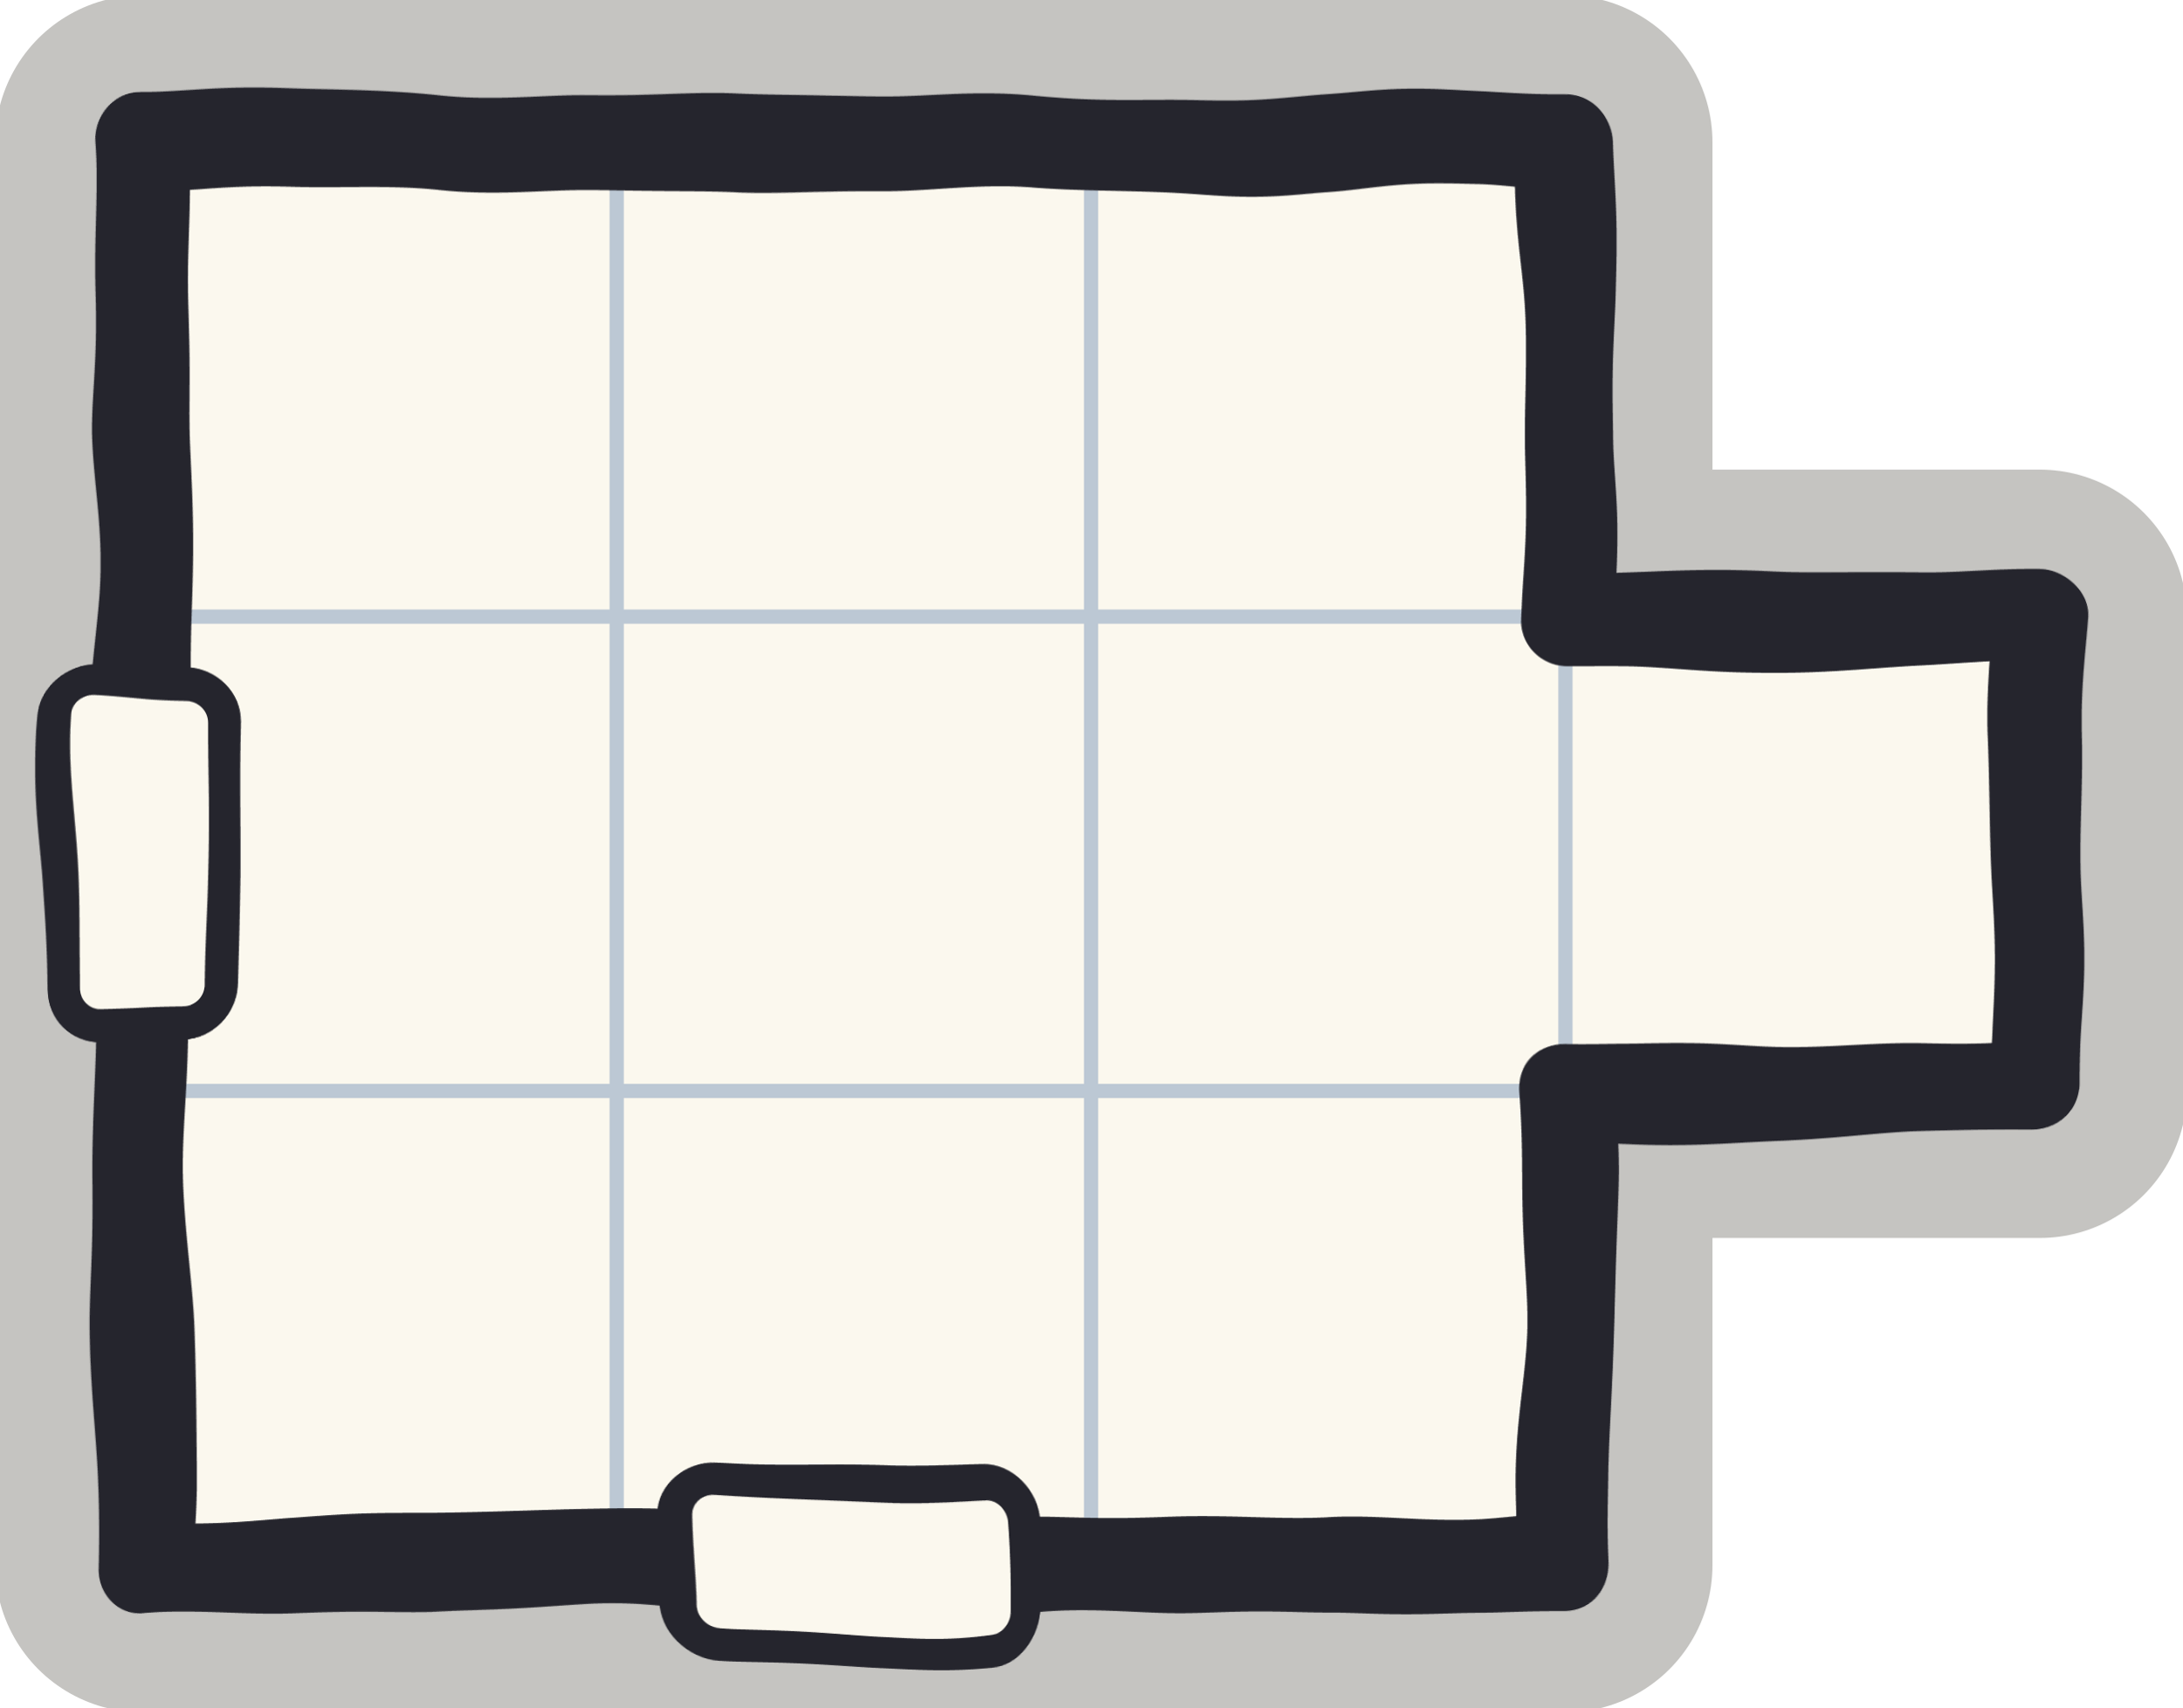
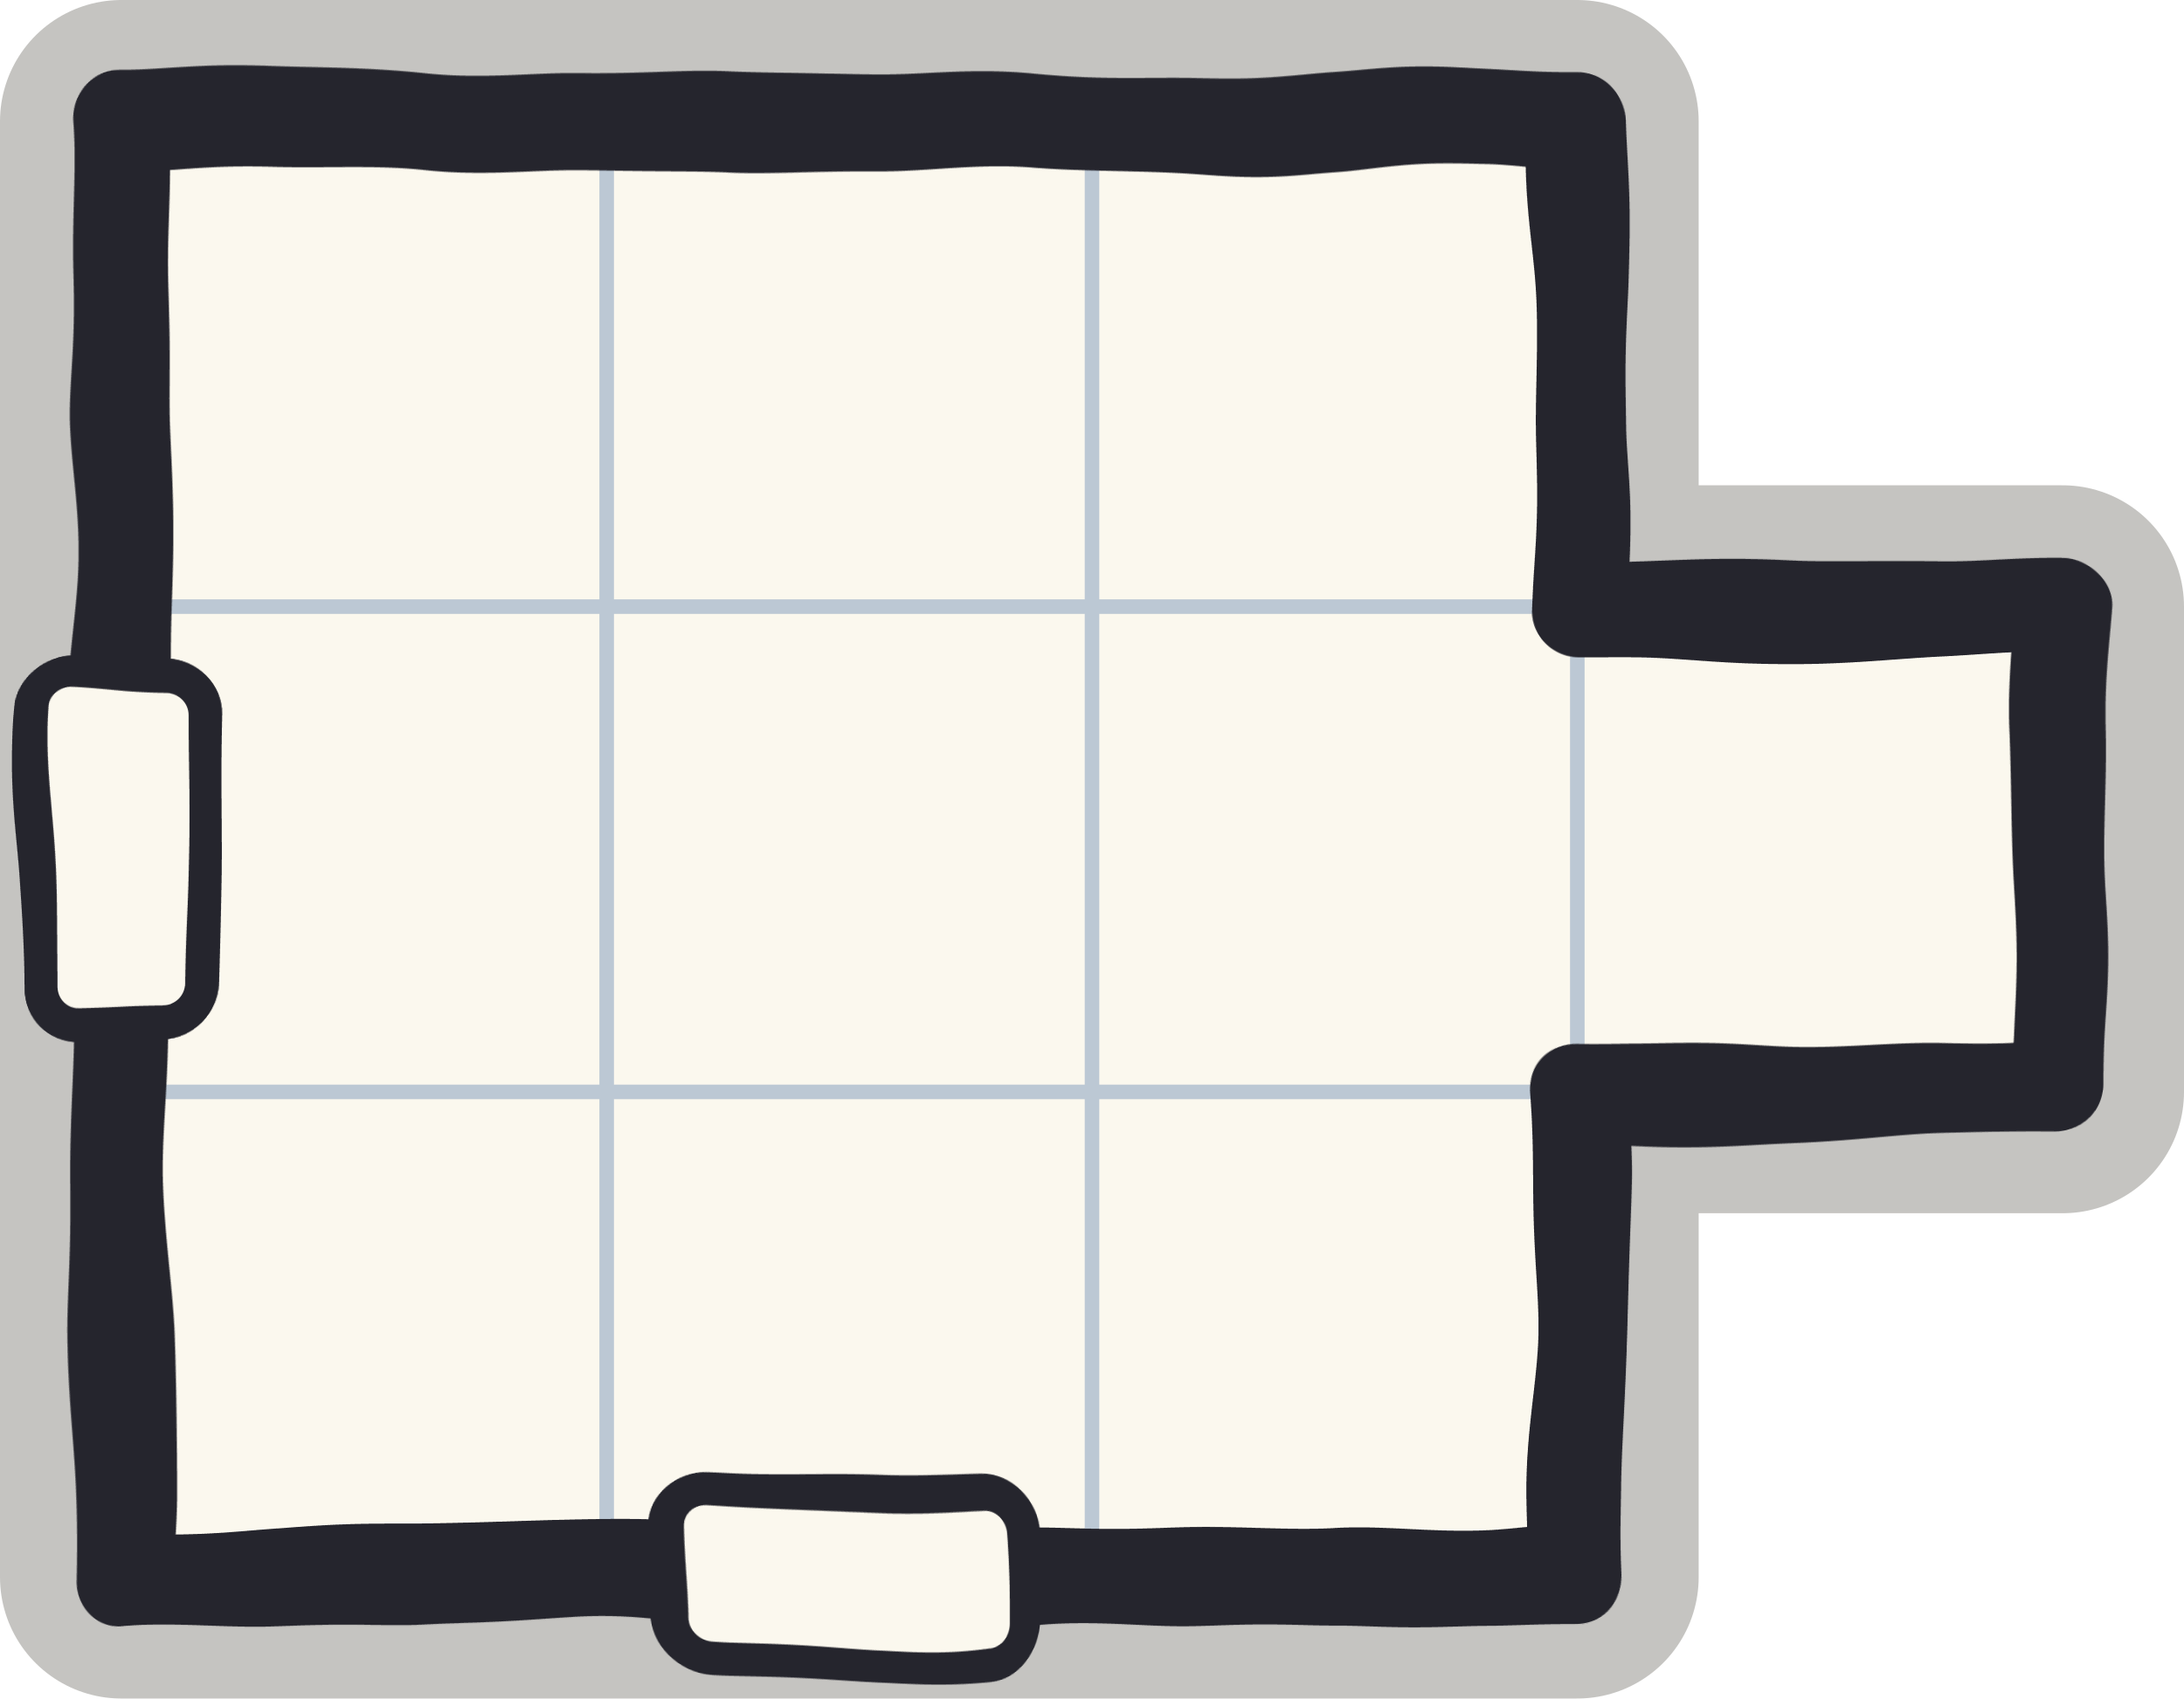
- <svg xmlns="http://www.w3.org/2000/svg" width="588.8" height="460.8" viewBox="-0.3 -0.3 4.6 3.6">
+ <svg xmlns="http://www.w3.org/2000/svg" width="576" height="448" viewBox="-0.25 -0.25 4.5 3.5">
  <defs>
    <filter id="m" x="-5%" y="-5%" width="110%" height="110%">
      <feTurbulence type="fractalNoise" baseFrequency="1.6" numOctaves="2" seed="22" result="n" />
      <feDisplacementMap in="SourceGraphic" in2="n" scale="0.07" />
    </filter>
  </defs>
-   <path d="M0 1L0 2 M1 3L2 3 M0 0L1 0 M0 0L0 1 M3 1L4 1 M3 2L4 2 M4 1L4 2 M2 0L3 0 M3 0L3 1 M0 3L1 3 M0 2L0 3 M2 3L3 3 M3 2L3 3 M1 0L2 0" fill="none" stroke="#8d8a84" stroke-opacity=".5" stroke-width=".62" stroke-linecap="round" stroke-linejoin="round" />
+   <path d="M0 1L0 2 M1 3L2 3 M0 0L1 0 M0 0L0 1 M3 1L4 1 M3 2L4 2 M4 1L4 2 M2 0L3 0 M3 0L3 1 M0 3L1 3 M0 2L0 3 M2 3L3 3 M3 2L3 3 M1 0L2 0" fill="none" stroke="#8d8a84" stroke-opacity=".5" stroke-width=".5" stroke-linecap="round" stroke-linejoin="round" />
  <path d="M0 0h1v1h-1zM0 1h1v1h-1zM0 2h1v1h-1zM1 0h1v1h-1zM1 1h1v1h-1zM1 2h1v1h-1zM2 0h1v1h-1zM2 1h1v1h-1zM2 2h1v1h-1zM3 1h1v1h-1z" fill="#fbf8ee" />
  <path d="M1 0v1 M0 1h1 M1 1v1 M0 2h1 M1 2v1 M2 0v1 M1 1h1 M2 1v1 M1 2h1 M2 2v1 M2 1h1 M3 1v1 M2 2h1" fill="none" stroke="#6f8fb5" stroke-opacity=".45" stroke-width=".03" />
  <g filter="url(#m)">
    <path d="M0 1L0 2 M1 3L2 3 M0 0L1 0 M0 0L0 1 M3 1L4 1 M3 2L4 2 M4 1L4 2 M2 0L3 0 M3 0L3 1 M0 3L1 3 M0 2L0 3 M2 3L3 3 M3 2L3 3 M1 0L2 0" fill="none" stroke="#25252d" stroke-width=".2" stroke-linecap="round" stroke-linejoin="round" />
    <g fill="#fbf8ee" stroke="#25252d" stroke-width=".07">
      <rect x="1.14" y="2.83" width="0.72" height="0.34" rx="0.08" />
      <rect x="-0.17" y="1.14" width="0.34" height="0.72" rx="0.08" />
      <rect x="-0.17" y="1.14" width="0.34" height="0.72" rx="0.08" />
    </g>
  </g>
</svg>
